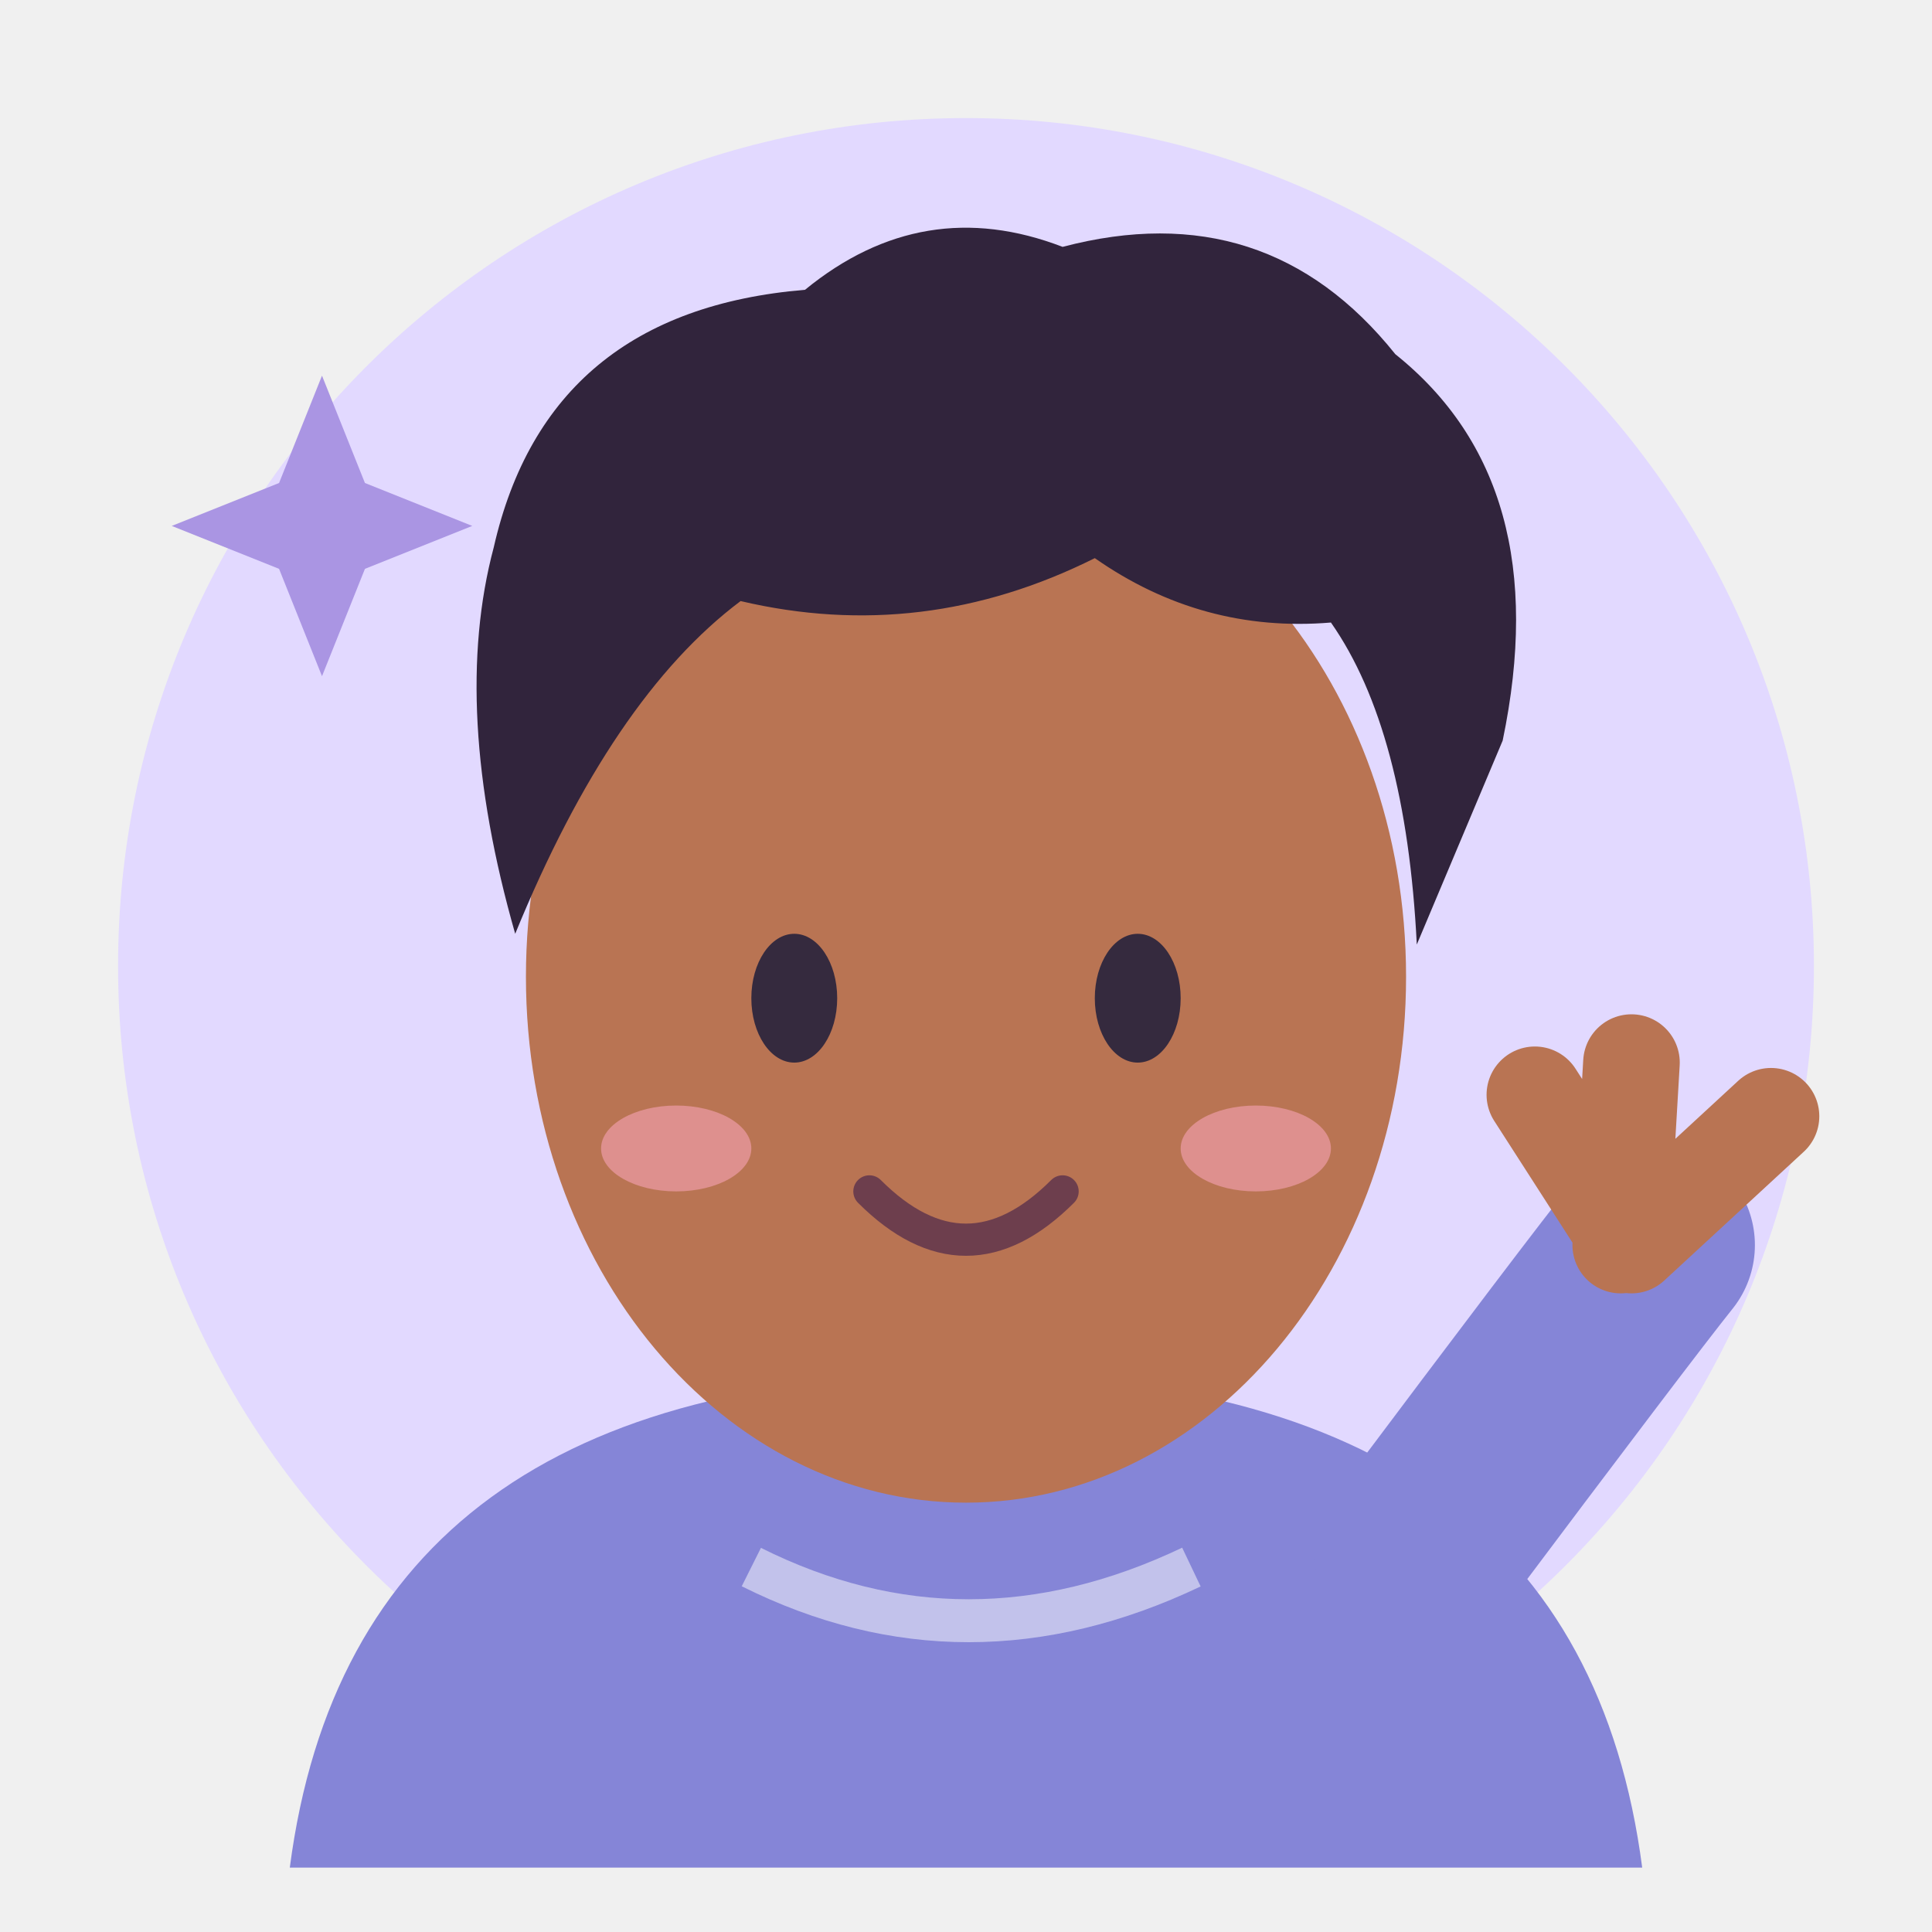
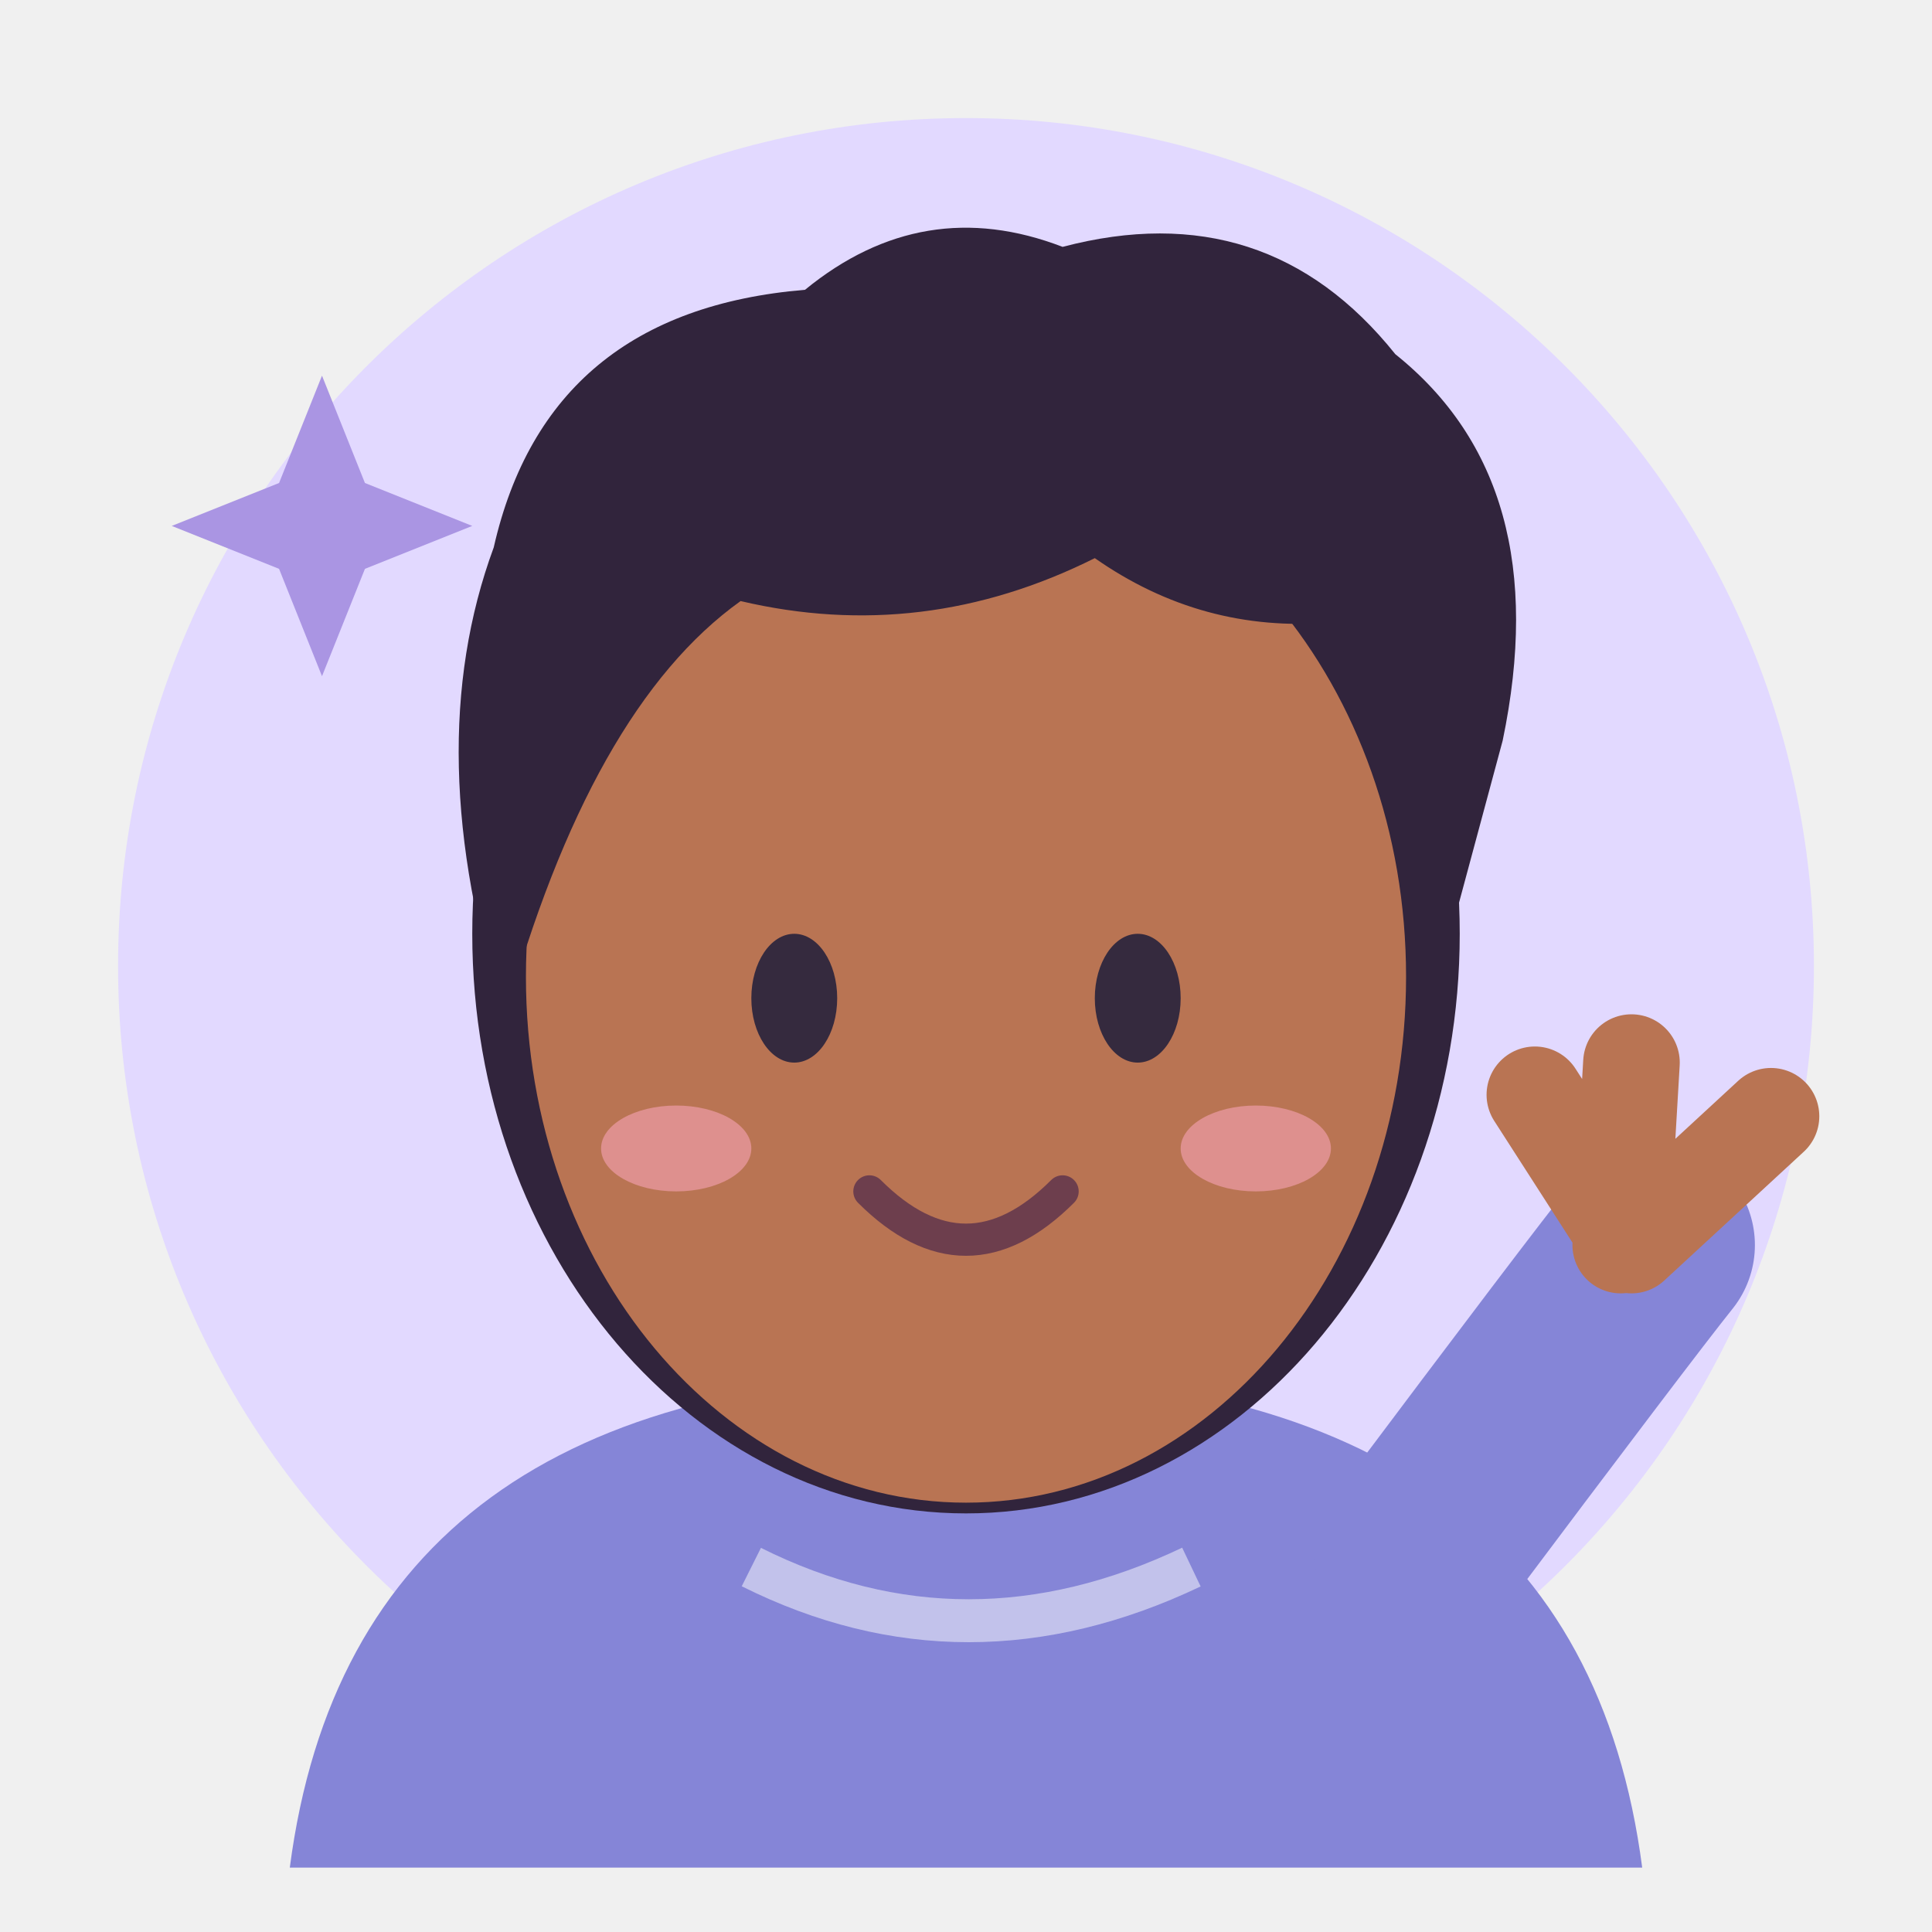
<svg xmlns="http://www.w3.org/2000/svg" viewBox="0 0 180 180" role="img" aria-labelledby="t d">
  <circle cx="90" cy="90" r="79" fill="#e2d9ff" />
  <path d="M27 174q6-46 63-46t63 46" fill="#8585d7" />
+   <ellipse cx="90" cy="87" rx="46" ry="54" fill="#31243c" />
  <ellipse cx="90" cy="91" rx="41" ry="49" fill="#b97453" />
-   <path d="M48 87q-6-21-2-36 5-22 29-24 11-9 24-4 19-5 31 10 15 12 10 36l-8 19q-1-20-8-30-12 1-22-6-16 8-33 4-12 9-21 31z" fill="#31243c" />
+   <path d="M47 95q-8-25-1-44 5-22 29-24 11-9 24-4 19-5 31 10 15 12 10 36l-7 26q-2-22-9-37-12 1-22-6-16 8-33 4-14 10-22 39z" fill="#31243c" />
  <path d="M53 54q8-17 26-16 12-10 24-3 17-4 26 13-12-4-23 0-12-4-24 2-15-3-29 4z" fill="#31243c" />
  <ellipse cx="74" cy="93" rx="4" ry="6" fill="#352a3e" />
  <ellipse cx="106" cy="93" rx="4" ry="6" fill="#352a3e" />
  <path d="M81 111q9 9 18 0" fill="none" stroke="#6d3e4d" stroke-width="3" stroke-linecap="round" />
  <ellipse cx="63" cy="107" rx="7" ry="4" fill="#ee9ba7" opacity=".7" />
  <ellipse cx="117" cy="107" rx="7" ry="4" fill="#ee9ba7" opacity=".7" />
  <path d="M132 145q18-24 22-29" fill="none" stroke="#8585d7" stroke-width="19" stroke-linecap="round" />
  <path d="M151 116l1-17m0 17 13-12m-13 12-9-14" stroke="#b97453" stroke-width="9" stroke-linecap="round" />
  <path d="M70 146q20 10 41 0" fill="none" stroke="#fff" stroke-width="4" opacity=".5" />
  <path d="M26 45l4-10 4 10 10 4-10 4-4 10-4-10-10-4z" fill="#aa95e3" />
</svg>
